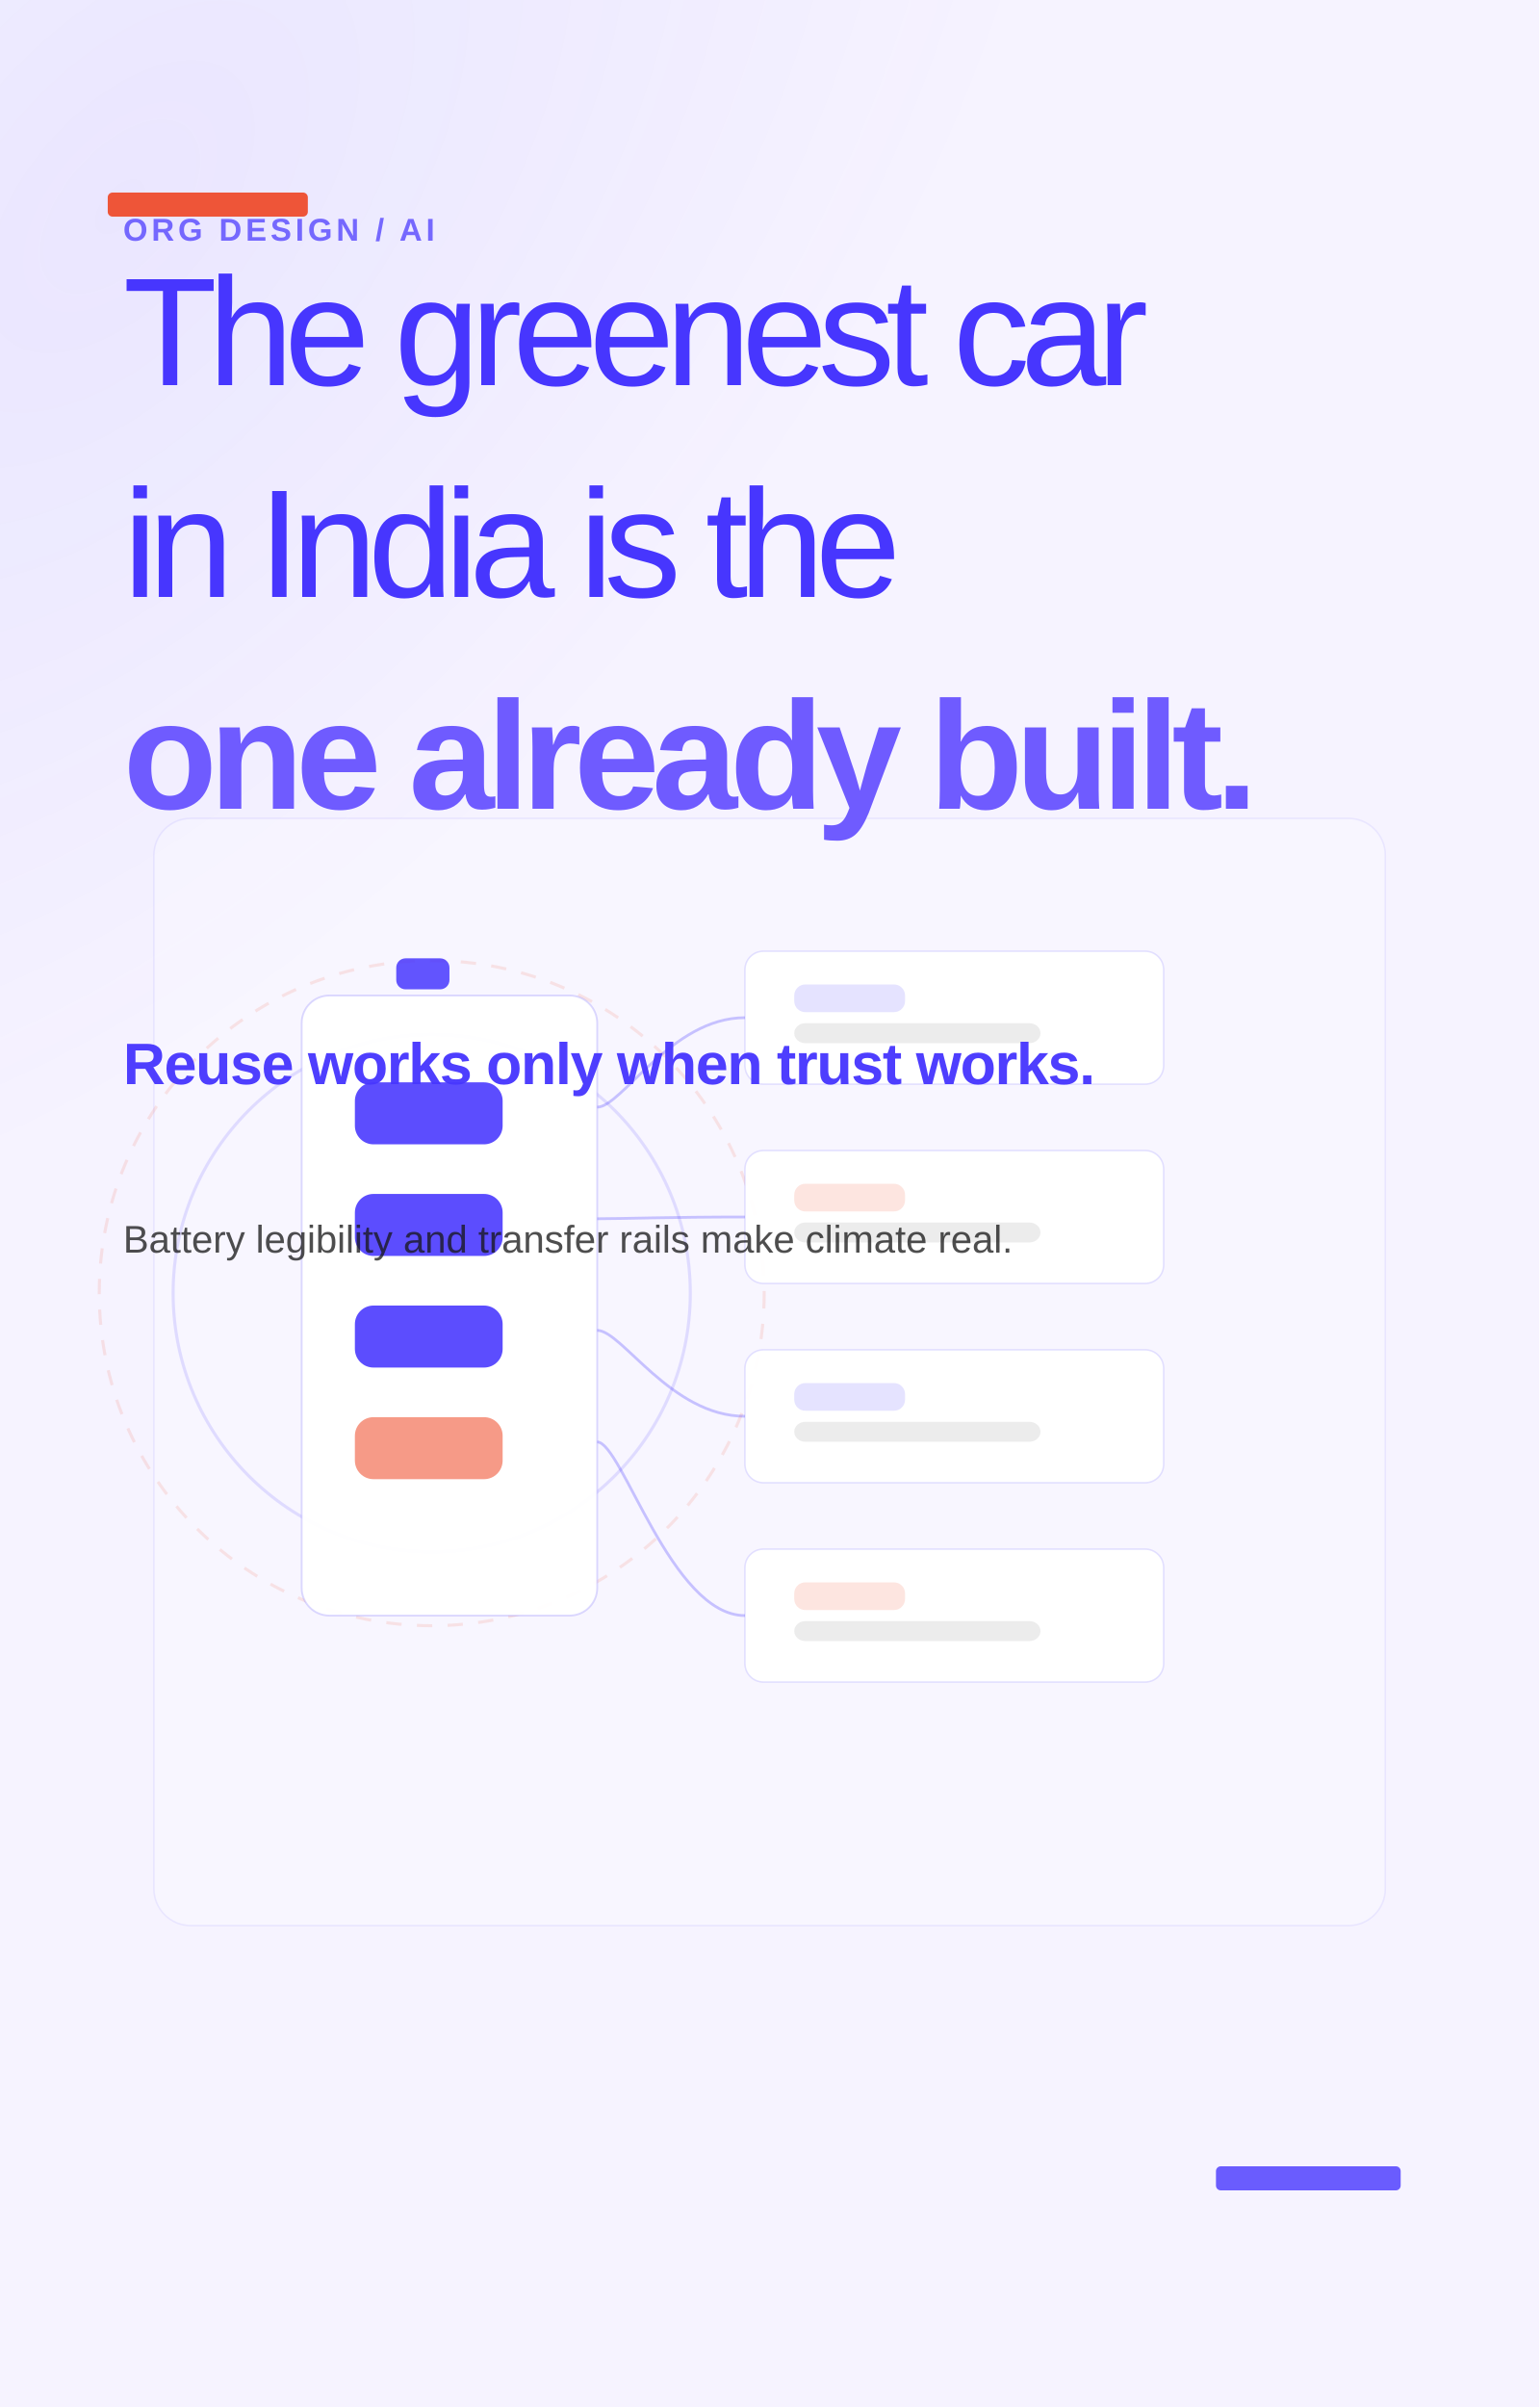
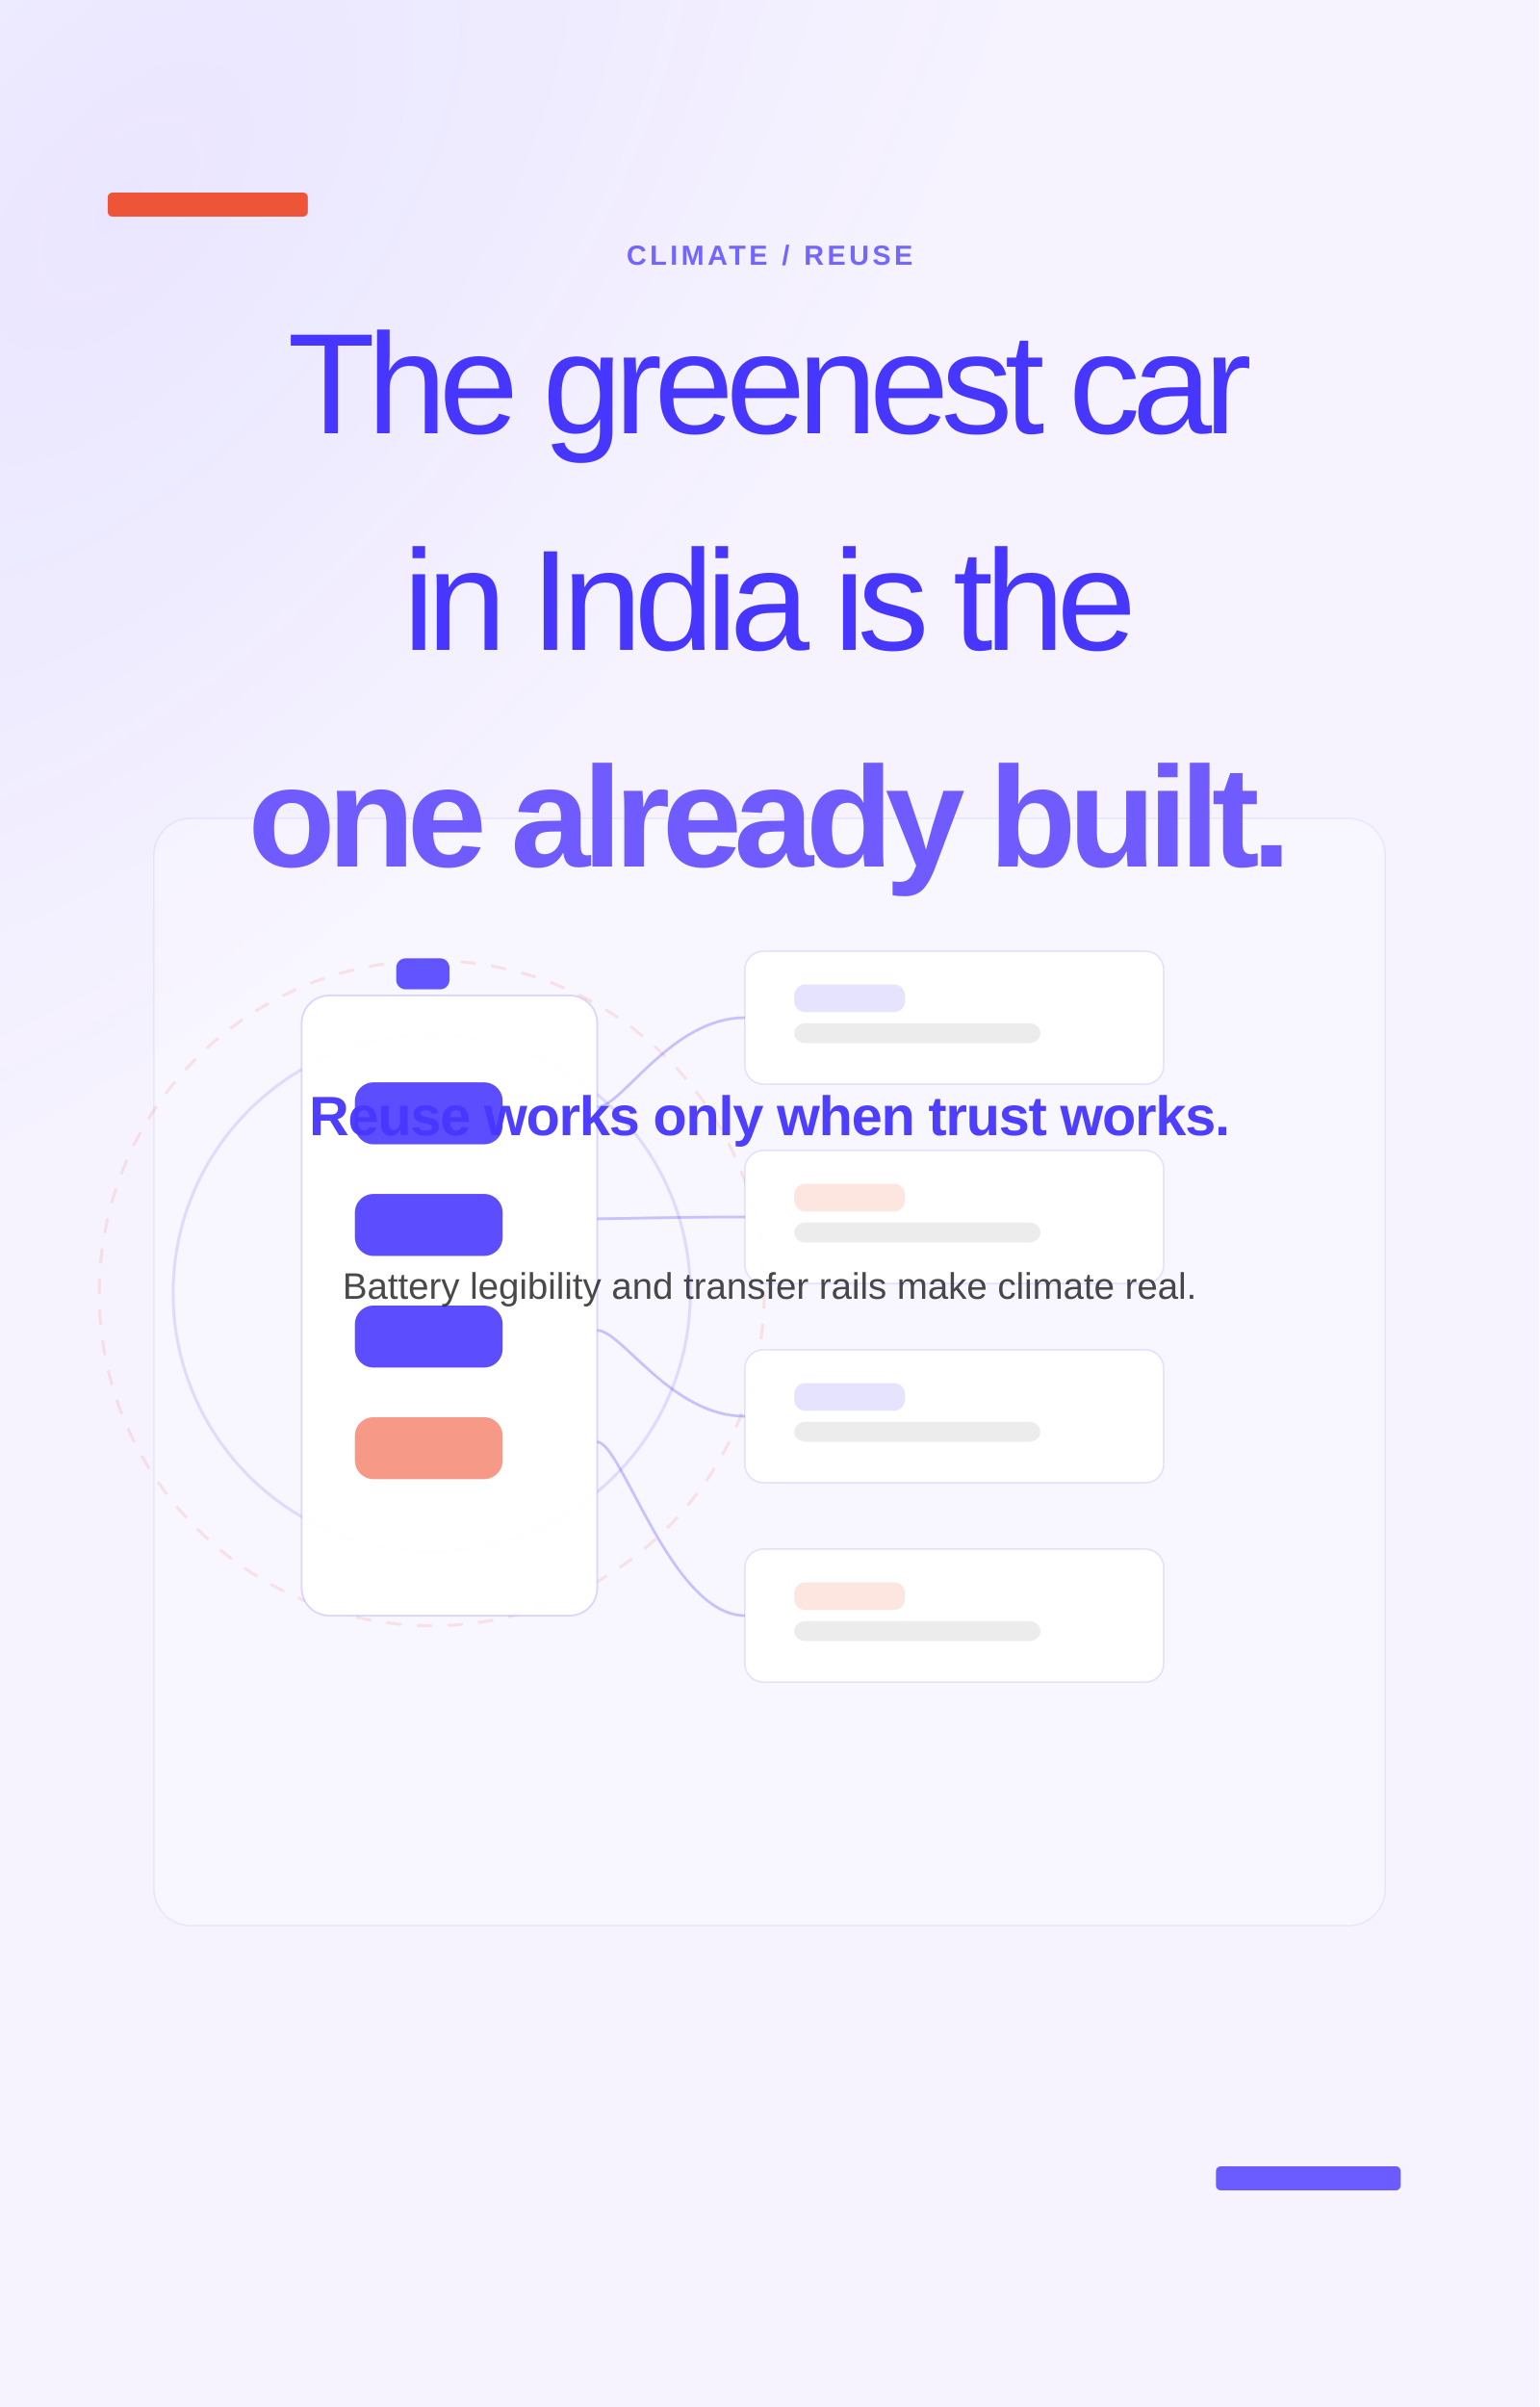
<svg xmlns="http://www.w3.org/2000/svg" width="1003" height="1568" viewBox="0 0 1003 1568" fill="none">
  <defs>
    <linearGradient id="bgGradient" x1="0" y1="0" x2="1003" y2="1568">
      <stop offset="0%" stop-color="#F6F3FF" />
      <stop offset="42%" stop-color="#F0ECFF" />
      <stop offset="100%" stop-color="#E7E1FF" />
    </linearGradient>
    <radialGradient id="violetGlow" cx="0" cy="0" r="1" gradientUnits="userSpaceOnUse" gradientTransform="translate(80.24 125.44) rotate(40) scale(451.35 815.36)">
      <stop offset="0%" stop-color="#4736FE" stop-opacity="0.9" />
      <stop offset="100%" stop-color="#4736FE" stop-opacity="0" />
    </radialGradient>
    <radialGradient id="emberGlow" cx="0" cy="0" r="1" gradientUnits="userSpaceOnUse" gradientTransform="translate(842.52 972.16) rotate(210) scale(280.84 595.84)">
      <stop offset="0%" stop-color="#EF4523" stop-opacity="0.65" />
      <stop offset="100%" stop-color="#EF4523" stop-opacity="0" />
    </radialGradient>
    <filter id="softGlow" x="-40%" y="-40%" width="180%" height="180%">
      <feGaussianBlur stdDeviation="10" result="blur" />
      <feMerge>
        <feMergeNode in="blur" />
        <feMergeNode in="SourceGraphic" />
      </feMerge>
    </filter>
    <filter id="fineGlow" x="-30%" y="-30%" width="160%" height="160%">
      <feGaussianBlur stdDeviation="3" result="blur" />
      <feMerge>
        <feMergeNode in="blur" />
        <feMergeNode in="SourceGraphic" />
      </feMerge>
    </filter>
  </defs>
  <rect width="1003" height="1568" fill="url(#bgGradient)" />
  <rect width="1003" height="1568" fill="url(#violetGlow)" opacity="0.08" />
  <rect x="70.21" y="125.44" width="130.39" height="15.68" rx="3.136" fill="rgba(239,69,35,0.9)" />
  <rect x="792.37" y="1411.2" width="120.36" height="15.68" rx="3.136" fill="rgba(71,54,254,0.8)" />
  <g>
    <rect x="100.3" y="533.12" width="802.4" height="721.28" rx="24" fill="rgba(255,255,255,0.24)" stroke="rgba(71,54,254,0.08)" stroke-width="1.003" />
    <circle cx="281.321" cy="842.405" r="168.504" stroke="rgba(71,54,254,0.14)" stroke-width="2" fill="none" />
    <circle cx="281.321" cy="842.405" r="216.648" stroke="rgba(239,69,35,0.12)" stroke-width="2" fill="none" stroke-dasharray="10 10" />
    <rect x="196.588" y="648.525" width="192.576" height="403.917" rx="18" fill="rgba(255,255,255,0.96)" stroke="rgba(71,54,254,0.18)" stroke-width="1.2" />
    <rect x="258.212" y="624.29" width="34.664" height="20.196" rx="6.059" fill="rgba(71,54,254,0.84)" />
    <rect x="231.252" y="705.073" width="96.288" height="40.392" rx="12.118" fill="rgba(71,54,254,0.88)" />
    <rect x="231.252" y="777.778" width="96.288" height="40.392" rx="12.118" fill="rgba(71,54,254,0.88)" />
    <rect x="231.252" y="850.483" width="96.288" height="40.392" rx="12.118" fill="rgba(71,54,254,0.88)" />
    <rect x="231.252" y="923.188" width="96.288" height="40.392" rx="12.118" fill="rgba(239,69,35,0.54)" />
    <path d="M 389.164 721.23 C 405.212 721.23, 437.308 662.95, 485.452 662.95" stroke="rgba(71,54,254,0.28)" stroke-width="1.8" fill="none" />
    <path d="M 389.164 793.935 C 405.212 793.935, 437.308 792.781, 485.452 792.781" stroke="rgba(71,54,254,0.28)" stroke-width="1.8" fill="none" />
    <path d="M 389.164 866.64 C 405.212 866.64, 437.308 922.611, 485.452 922.611" stroke="rgba(71,54,254,0.28)" stroke-width="1.8" fill="none" />
    <path d="M 389.164 939.345 C 405.212 939.345, 437.308 1052.442, 485.452 1052.442" stroke="rgba(71,54,254,0.28)" stroke-width="1.8" fill="none" />
    <rect x="485.452" y="619.674" width="272.816" height="86.554" rx="12" fill="rgba(255,255,255,0.95)" stroke="rgba(71,54,254,0.14)" stroke-width="1.003" />
    <rect x="517.548" y="641.312" width="72.216" height="18.032" rx="7.213" fill="rgba(71,54,254,0.14)" />
    <rect x="517.548" y="666.557" width="160.48" height="12.983" rx="7.213" fill="rgba(22,22,22,0.08)" />
    <rect x="485.452" y="749.504" width="272.816" height="86.554" rx="12" fill="rgba(255,255,255,0.95)" stroke="rgba(71,54,254,0.14)" stroke-width="1.003" />
    <rect x="517.548" y="771.142" width="72.216" height="18.032" rx="7.213" fill="rgba(239,69,35,0.14)" />
    <rect x="517.548" y="796.387" width="160.48" height="12.983" rx="7.213" fill="rgba(22,22,22,0.08)" />
    <rect x="485.452" y="879.334" width="272.816" height="86.554" rx="12" fill="rgba(255,255,255,0.95)" stroke="rgba(71,54,254,0.14)" stroke-width="1.003" />
    <rect x="517.548" y="900.973" width="72.216" height="18.032" rx="7.213" fill="rgba(71,54,254,0.14)" />
    <rect x="517.548" y="926.218" width="160.48" height="12.983" rx="7.213" fill="rgba(22,22,22,0.08)" />
    <rect x="485.452" y="1009.165" width="272.816" height="86.554" rx="12" fill="rgba(255,255,255,0.95)" stroke="rgba(71,54,254,0.14)" stroke-width="1.003" />
    <rect x="517.548" y="1030.803" width="72.216" height="18.032" rx="7.213" fill="rgba(239,69,35,0.14)" />
    <rect x="517.548" y="1056.048" width="160.48" height="12.983" rx="7.213" fill="rgba(22,22,22,0.08)" />
  </g>
  <g>
-     <text x="80.24" y="156.8" fill="rgba(71,54,254,0.72)" font-size="20.582" font-family="Geist, 'Helvetica Neue', Arial, sans-serif" font-weight="700" letter-spacing="0.12em">ORG DESIGN / AI</text>
-     <text x="80.24" y="250.88" fill="#4736FE" font-size="100.3" font-family="Geist, 'Helvetica Neue', Arial, sans-serif" font-weight="500" letter-spacing="-0.06em">The greenest car</text>
-     <text x="80.24" y="388.864" fill="#4736FE" font-size="100.3" font-family="Geist, 'Helvetica Neue', Arial, sans-serif" font-weight="500" letter-spacing="-0.06em">in India is the</text>
-     <text x="80.24" y="526.848" fill="#6F5BFF" font-size="100.3" font-family="Geist, 'Helvetica Neue', Arial, sans-serif" font-weight="700" letter-spacing="-0.05em">one already built.</text>
-     <text x="80.24" y="706.227" fill="#4736FE" opacity="0.96" font-size="38.114" font-family="Geist, 'Helvetica Neue', Arial, sans-serif" font-weight="700" letter-spacing="-0.02em">Reuse works only when trust works.</text>
-     <text x="80.24" y="815.987" fill="#161616" opacity="0.76" font-size="25.075" font-family="Geist, 'Helvetica Neue', Arial, sans-serif" font-weight="500">
-       <tspan x="80.24" dy="0">Battery legibility and transfer rails make climate real.</tspan>
+     <text x="501.5" y="172.48" text-anchor="middle" fill="rgba(71,54,254,0.74)" font-size="18.054" font-family="Geist, 'Helvetica Neue', Arial, sans-serif" font-weight="700" letter-spacing="0.12em">CLIMATE / REUSE</text>
+     <text x="501.5" y="282.24" text-anchor="middle" fill="#4736FE" font-size="93.279" font-family="Geist, 'Helvetica Neue', Arial, sans-serif" font-weight="400" letter-spacing="-0.055em">The greenest car</text>
+     <text x="501.5" y="423.36" text-anchor="middle" fill="#4736FE" font-size="93.279" font-family="Geist, 'Helvetica Neue', Arial, sans-serif" font-weight="400" letter-spacing="-0.055em">in India is the</text>
+     <text x="501.5" y="564.48" text-anchor="middle" fill="#6F5BFF" font-size="93.279" font-family="Geist, 'Helvetica Neue', Arial, sans-serif" font-weight="700" letter-spacing="-0.055em">one already built.</text>
+     <text x="501.5" y="739.469" text-anchor="middle" fill="#4736FE" opacity="0.96" font-size="36.108" font-family="Geist, 'Helvetica Neue', Arial, sans-serif" font-weight="700" letter-spacing="-0.02em">Reuse works only when trust works.</text>
+     <text x="501.5" y="846.093" text-anchor="middle" fill="#161616" opacity="0.78" font-size="24.072" font-family="Geist, 'Helvetica Neue', Arial, sans-serif" font-weight="500">
+       <tspan x="501.5" dy="0">Battery legibility and transfer rails make climate real.</tspan>
    </text>
  </g>
</svg>
